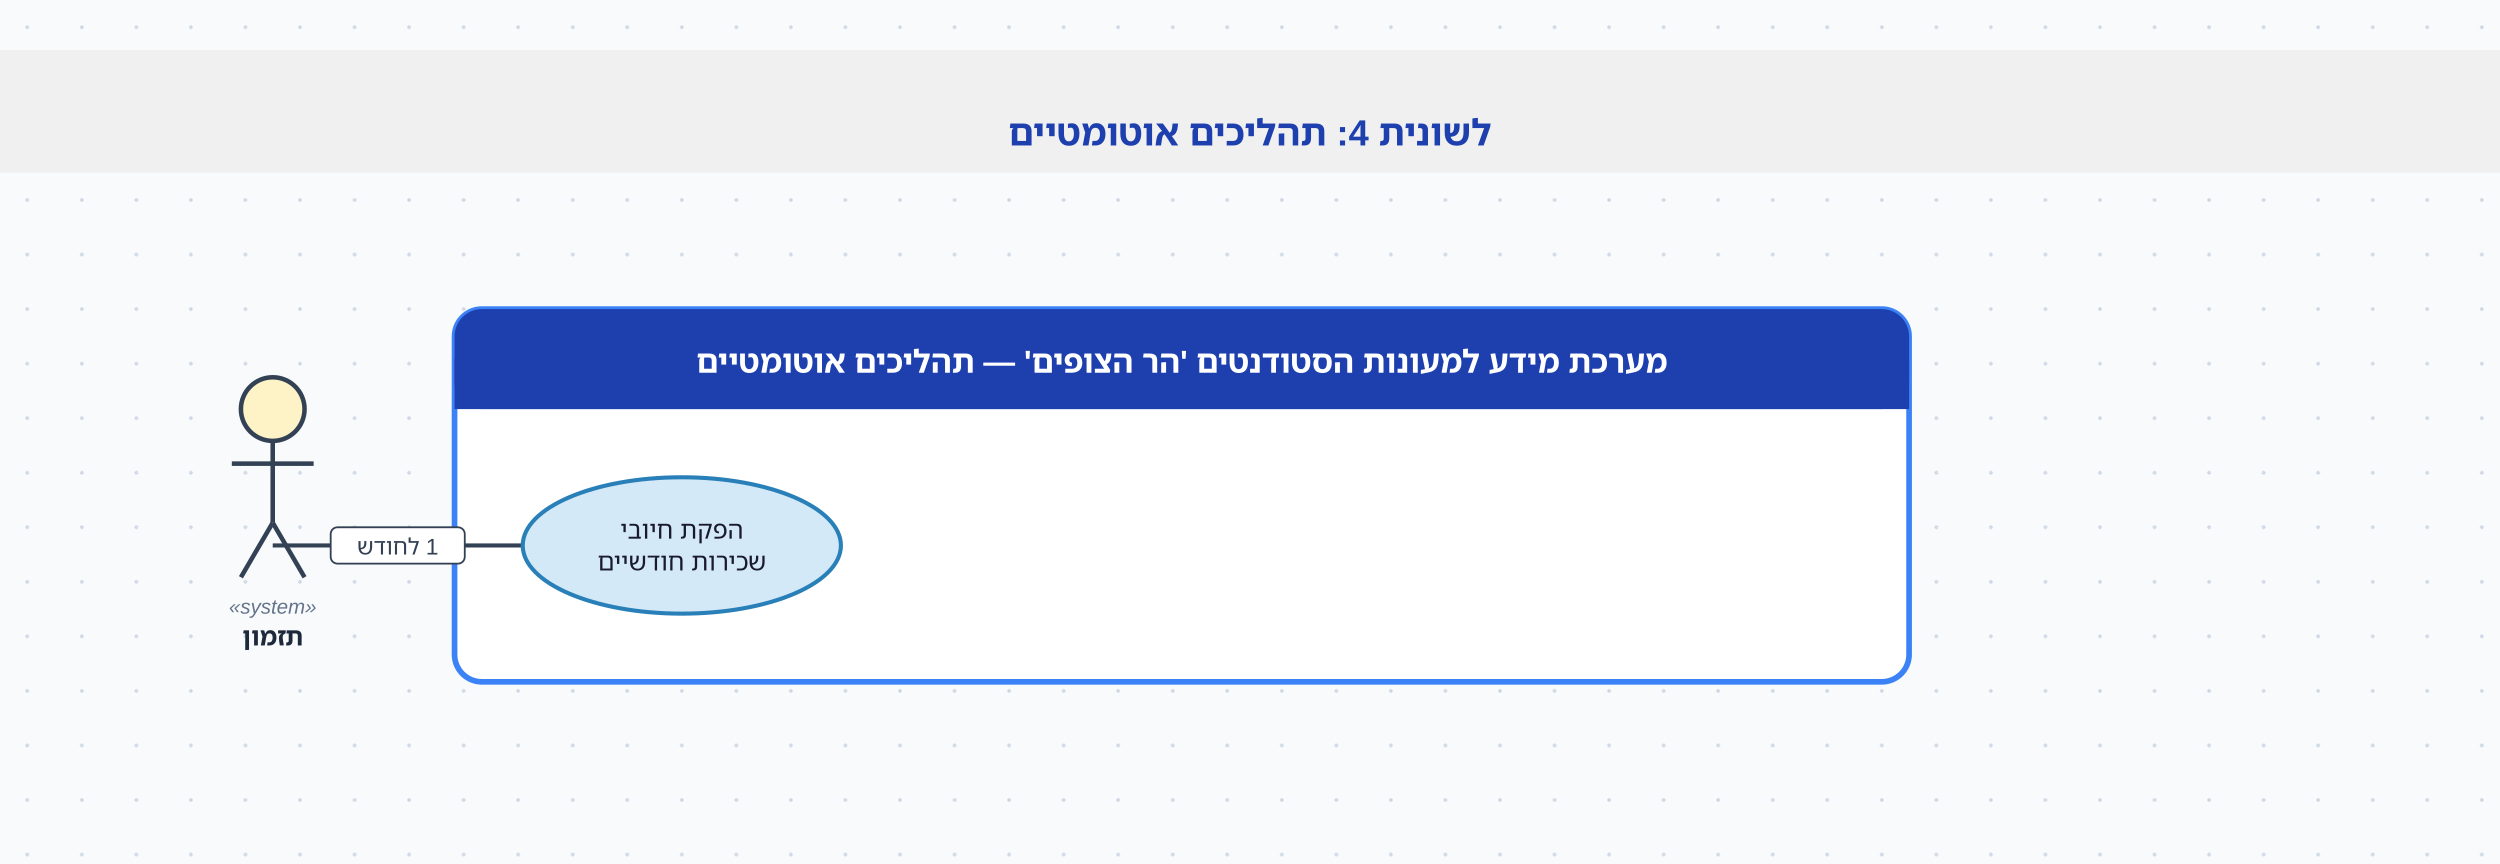
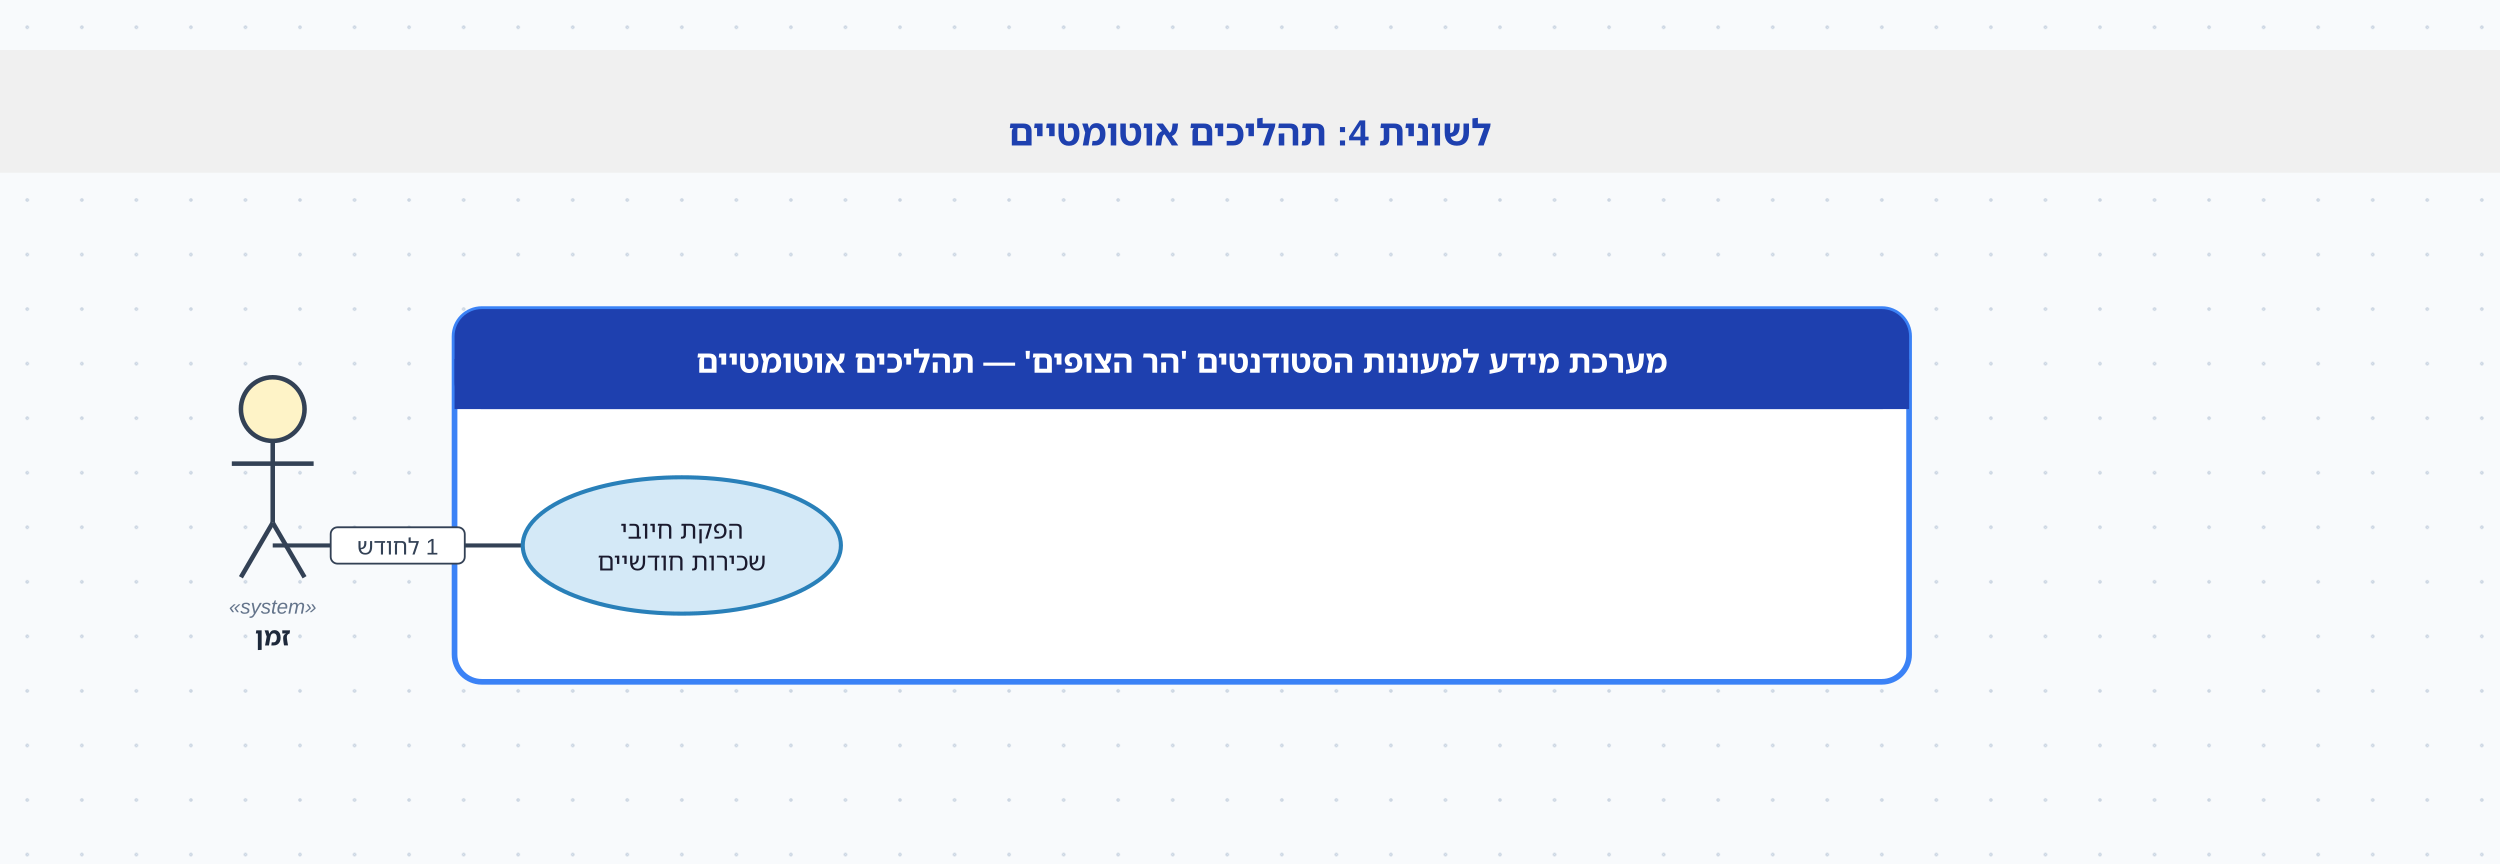
<svg xmlns="http://www.w3.org/2000/svg" width="1100" height="380" viewBox="0 1720 1100 380">
  <style>text{font-family:'Noto Sans Hebrew','Segoe UI',Arial,sans-serif;} .conn-hitbox{pointer-events:none;} .timing-label text, .extend-note text{font-family:'Noto Sans Hebrew','Segoe UI',Arial,sans-serif;}</style>
  <rect width="100%" height="100%" fill="#f8fafc" />
  <text x="550.0" y="22" text-anchor="middle" font-size="16" font-weight="700" fill="#1e40af" direction="rtl">לשונית 1: מגורים, חוזים ותשלומים</text>
  <svg x="0" y="34" width="1100.0" height="566.0" viewBox="0 0 1100 566">
    <defs>
      <pattern id="dots-0" width="24" height="24" patternUnits="userSpaceOnUse">
        <circle cx="12" cy="12" r="0.8" fill="#cbd5e1" />
      </pattern>
      <marker id="arrow-include-0" markerWidth="10" markerHeight="7" refX="9" refY="3.5" orient="auto">
        <polyline points="0 0, 9 3.5, 0 7" fill="none" stroke="#7c3aed" stroke-width="1.2" />
      </marker>
    </defs>
    <rect x="0" y="0" width="100%" height="100%" fill="#f8fafc" />
    <rect x="0" y="0" width="100%" height="100%" fill="url(#dots-0)" />
    <rect class="system-boundary" x="200" y="60" width="640" height="386" rx="12" fill="#ffffff" stroke="#3b82f6" stroke-width="2.5" />
    <rect x="200" y="60" width="640" height="44" rx="12" fill="#1e40af" />
    <rect x="200" y="82" width="640" height="22" fill="#1e40af" />
    <text x="520.0" y="88" text-anchor="middle" font-size="14" font-weight="700" fill="#ffffff" direction="rtl" font-family="'Noto Sans Hebrew',sans-serif">מערכת מידע למעונות הסטודנטים 'הר הצופים' — מגורים, חוזים ותשלומים</text>
    <line data-conn-from="student" data-conn-to="uc-apply" x1="120" y1="164" x2="244" y2="164" stroke="#334155" stroke-width="1.8" />
    <line class="conn-hitbox" data-conn-id="a1" data-hitbox-from="student" data-hitbox-to="uc-apply" x1="120" y1="164" x2="244" y2="164" stroke="transparent" stroke-width="14" data-hover-wired="1" />
    <line data-conn-from="assign-mgr" data-conn-to="uc-waitlist" x1="920" y1="199.5" x2="808.431" y2="166.53" stroke="#334155" stroke-width="1.8" />
    <line class="conn-hitbox" data-conn-id="a2" data-hitbox-from="assign-mgr" data-hitbox-to="uc-waitlist" x1="920" y1="199.5" x2="808.431" y2="166.53" stroke="transparent" stroke-width="14" data-hover-wired="1" />
    <line data-conn-from="assign-mgr" data-conn-to="uc-assign" x1="920" y1="199.5" x2="804.516" y2="231.856" stroke="#334155" stroke-width="1.8" />
    <line class="conn-hitbox" data-conn-id="a3" data-hitbox-from="assign-mgr" data-hitbox-to="uc-assign" x1="920" y1="199.5" x2="804.516" y2="231.856" stroke="transparent" stroke-width="14" data-hover-wired="1" />
    <line data-conn-from="reception" data-conn-to="uc-checkin" x1="920" y1="349.5" x2="804.59" y2="317.991" stroke="#334155" stroke-width="1.8" />
    <line class="conn-hitbox" data-conn-id="a4" data-hitbox-from="reception" data-hitbox-to="uc-checkin" x1="920" y1="349.5" x2="804.59" y2="317.991" stroke="transparent" stroke-width="14" data-hover-wired="1" />
    <line data-conn-from="reception" data-conn-to="uc-checkout" x1="920" y1="349.5" x2="804.662" y2="380.163" stroke="#334155" stroke-width="1.8" />
    <line class="conn-hitbox" data-conn-id="a5" data-hitbox-from="reception" data-hitbox-to="uc-checkout" x1="920" y1="349.5" x2="804.662" y2="380.163" stroke="transparent" stroke-width="14" data-hover-wired="1" />
    <line data-conn-from="tenant" data-conn-to="uc-view-my" x1="120" y1="314" x2="235.788" y2="248.943" stroke="#334155" stroke-width="1.8" />
    <line class="conn-hitbox" data-conn-id="a6" data-hitbox-from="tenant" data-hitbox-to="uc-view-my" x1="120" y1="314" x2="235.788" y2="248.943" stroke="transparent" stroke-width="14" data-hover-wired="1" />
    <line data-conn-from="tenant" data-conn-to="uc-pay" x1="120" y1="314" x2="244.023" y2="309.696" stroke="#334155" stroke-width="1.8" />
    <line class="conn-hitbox" data-conn-id="a7" data-hitbox-from="tenant" data-hitbox-to="uc-pay" x1="120" y1="314" x2="244.023" y2="309.696" stroke="transparent" stroke-width="14" data-hover-wired="1" />
    <line data-conn-from="uc-apply" data-conn-to="uc-verify" x1="383.993" y1="163.574" x2="451.007" y2="161.384" stroke="#7c3aed" stroke-width="1.6" stroke-dasharray="6 4" marker-end="url(#arrow-include-0)" />
    <line class="conn-hitbox" data-hitbox-from="uc-apply" data-hitbox-to="uc-verify" x1="383.993" y1="163.574" x2="451.007" y2="161.384" stroke="transparent" stroke-width="14" data-hover-wired="1" style="cursor: pointer;" />
    <text data-label-for="uc-apply uc-verify" x="417.5" y="154.479" text-anchor="middle" font-size="9.5" fill="#7c3aed" font-family="'IBM Plex Mono',monospace">«include»</text>
    <line data-conn-from="uc-assign" data-conn-to="uc-verify" x1="670.242" y1="227.716" x2="594.516" y2="170.256" stroke="#7c3aed" stroke-width="1.6" stroke-dasharray="6 4" marker-end="url(#arrow-include-0)" />
    <line class="conn-hitbox" data-hitbox-from="uc-assign" data-hitbox-to="uc-verify" x1="670.242" y1="227.716" x2="594.516" y2="170.256" stroke="transparent" stroke-width="14" data-hover-wired="1" style="cursor: pointer;" />
    <text data-label-for="uc-assign uc-verify" x="632.379" y="190.986" text-anchor="middle" font-size="9.5" fill="#7c3aed" font-family="'IBM Plex Mono',monospace">«include»</text>
    <g id="uc-group-uc-apply" data-uc-id="uc-apply">
      <ellipse cx="314" cy="164" rx="70" ry="30" fill="#d4e9f7" stroke="#2980b9" stroke-width="1.8" />
      <text x="314" y="161" text-anchor="middle" font-size="11" font-weight="500" fill="#1a1a2e" direction="rtl" font-family="'Noto Sans Hebrew',sans-serif">הגשת בקשת</text>
      <text x="314" y="175" text-anchor="middle" font-size="11" font-weight="500" fill="#1a1a2e" direction="rtl" font-family="'Noto Sans Hebrew',sans-serif">מגורים והעדפות</text>
    </g>
    <g id="uc-group-uc-verify" data-uc-id="uc-verify">
      <ellipse cx="525" cy="161" rx="74" ry="27" fill="#d4e9f7" stroke="#2980b9" stroke-width="1.8" />
      <text x="525" y="165" text-anchor="middle" font-size="11" font-weight="500" fill="#1a1a2e" direction="rtl" font-family="'Noto Sans Hebrew',sans-serif">אימות סטודנט פעיל</text>
    </g>
    <g id="uc-group-uc-waitlist" data-uc-id="uc-waitlist">
      <ellipse cx="736" cy="161" rx="74" ry="27" fill="#d4e9f7" stroke="#2980b9" stroke-width="1.8" />
      <text x="736" y="165" text-anchor="middle" font-size="11" font-weight="500" fill="#1a1a2e" direction="rtl" font-family="'Noto Sans Hebrew',sans-serif">ניהול רשימת המתנה</text>
    </g>
    <g id="uc-group-uc-assign" data-uc-id="uc-assign">
      <ellipse cx="736" cy="238" rx="70" ry="30" fill="#d4e9f7" stroke="#2980b9" stroke-width="1.8" />
      <text x="736" y="235" text-anchor="middle" font-size="11" font-weight="500" fill="#1a1a2e" direction="rtl" font-family="'Noto Sans Hebrew',sans-serif">שיבוץ חדר</text>
      <text x="736" y="249" text-anchor="middle" font-size="11" font-weight="500" fill="#1a1a2e" direction="rtl" font-family="'Noto Sans Hebrew',sans-serif">וחתימת חוזה</text>
    </g>
    <g id="uc-group-uc-checkin" data-uc-id="uc-checkin">
      <ellipse cx="736" cy="312" rx="70" ry="30" fill="#d4e9f7" stroke="#2980b9" stroke-width="1.8" />
      <text x="736" y="309" text-anchor="middle" font-size="11" font-weight="500" fill="#1a1a2e" direction="rtl" font-family="'Noto Sans Hebrew',sans-serif">רישום כניסת דייר</text>
      <text x="736" y="323" text-anchor="middle" font-size="11" font-weight="500" fill="#1a1a2e" direction="rtl" font-family="'Noto Sans Hebrew',sans-serif">ומסירת מפתחות</text>
    </g>
    <g id="uc-group-uc-checkout" data-uc-id="uc-checkout">
      <ellipse cx="736" cy="386" rx="70" ry="30" fill="#d4e9f7" stroke="#2980b9" stroke-width="1.8" />
      <text x="736" y="383" text-anchor="middle" font-size="11" font-weight="500" fill="#1a1a2e" direction="rtl" font-family="'Noto Sans Hebrew',sans-serif">רישום סיום חוזה</text>
      <text x="736" y="397" text-anchor="middle" font-size="11" font-weight="500" fill="#1a1a2e" direction="rtl" font-family="'Noto Sans Hebrew',sans-serif">ויציאת דייר</text>
    </g>
    <g id="uc-group-uc-view-my" data-uc-id="uc-view-my">
      <ellipse cx="314" cy="238" rx="84" ry="30" fill="#d4e9f7" stroke="#2980b9" stroke-width="1.8" />
      <text x="314" y="235" text-anchor="middle" font-size="11" font-weight="500" fill="#1a1a2e" direction="rtl" font-family="'Noto Sans Hebrew',sans-serif">צפייה בחוזה,</text>
      <text x="314" y="249" text-anchor="middle" font-size="11" font-weight="500" fill="#1a1a2e" direction="rtl" font-family="'Noto Sans Hebrew',sans-serif">בחיובים ובקריאות שלי</text>
    </g>
    <g id="uc-group-uc-pay" data-uc-id="uc-pay">
      <ellipse cx="314" cy="309" rx="70" ry="27" fill="#d4e9f7" stroke="#2980b9" stroke-width="1.8" />
      <text x="314" y="313" text-anchor="middle" font-size="11" font-weight="500" fill="#1a1a2e" direction="rtl" font-family="'Noto Sans Hebrew',sans-serif">תשלום חיוב</text>
    </g>
    <g id="actor-group-student" data-actor-id="student" transform="translate(120,164)">
      <circle cx="0" cy="-60" r="14" fill="#e0f0ff" stroke="#334155" stroke-width="2" />
      <line x1="0" y1="-46" x2="0" y2="-10" stroke="#334155" stroke-width="2" />
      <line x1="-18" y1="-36" x2="18" y2="-36" stroke="#334155" stroke-width="2" />
      <line x1="0" y1="-10" x2="-14" y2="14" stroke="#334155" stroke-width="2" />
      <line x1="0" y1="-10" x2="14" y2="14" stroke="#334155" stroke-width="2" />
      <text x="0" y="30" text-anchor="middle" font-size="11" font-weight="600" fill="#1e293b" direction="rtl" font-family="'Noto Sans Hebrew',sans-serif">סטודנט</text>
    </g>
    <g id="actor-group-tenant" data-actor-id="tenant" transform="translate(120,314)">
      <circle cx="0" cy="-60" r="14" fill="#e0f0ff" stroke="#334155" stroke-width="2" />
      <line x1="0" y1="-46" x2="0" y2="-10" stroke="#334155" stroke-width="2" />
      <line x1="-18" y1="-36" x2="18" y2="-36" stroke="#334155" stroke-width="2" />
      <line x1="0" y1="-10" x2="-14" y2="14" stroke="#334155" stroke-width="2" />
      <line x1="0" y1="-10" x2="14" y2="14" stroke="#334155" stroke-width="2" />
      <text x="0" y="30" text-anchor="middle" font-size="11" font-weight="600" fill="#1e293b" direction="rtl" font-family="'Noto Sans Hebrew',sans-serif">דייר</text>
    </g>
    <g id="actor-group-assign-mgr" data-actor-id="assign-mgr" transform="translate(920,199.5)">
      <circle cx="0" cy="-60" r="14" fill="#e0f0ff" stroke="#334155" stroke-width="2" />
      <line x1="0" y1="-46" x2="0" y2="-10" stroke="#334155" stroke-width="2" />
      <line x1="-18" y1="-36" x2="18" y2="-36" stroke="#334155" stroke-width="2" />
      <line x1="0" y1="-10" x2="-14" y2="14" stroke="#334155" stroke-width="2" />
      <line x1="0" y1="-10" x2="14" y2="14" stroke="#334155" stroke-width="2" />
      <text x="0" y="30" text-anchor="middle" font-size="11" font-weight="600" fill="#1e293b" direction="rtl" font-family="'Noto Sans Hebrew',sans-serif">מנהל שיבוץ</text>
    </g>
    <g id="actor-group-reception" data-actor-id="reception" transform="translate(920,349.5)">
      <circle cx="0" cy="-60" r="14" fill="#e0f0ff" stroke="#334155" stroke-width="2" />
      <line x1="0" y1="-46" x2="0" y2="-10" stroke="#334155" stroke-width="2" />
      <line x1="-18" y1="-36" x2="18" y2="-36" stroke="#334155" stroke-width="2" />
      <line x1="0" y1="-10" x2="-14" y2="14" stroke="#334155" stroke-width="2" />
      <line x1="0" y1="-10" x2="14" y2="14" stroke="#334155" stroke-width="2" />
      <text x="0" y="30" text-anchor="middle" font-size="11" font-weight="600" fill="#1e293b" direction="rtl" font-family="'Noto Sans Hebrew',sans-serif">צוות קבלה</text>
    </g>
  </svg>
  <text x="550.0" y="642.0" text-anchor="middle" font-size="16" font-weight="700" fill="#1e40af" direction="rtl">לשונית 2: תחזוקה</text>
  <svg x="0" y="654.0" width="1100.0" height="412.0" viewBox="0 0 1100 412">
    <defs>
      <pattern id="dots-1" width="24" height="24" patternUnits="userSpaceOnUse">
        <circle cx="12" cy="12" r="0.8" fill="#cbd5e1" />
      </pattern>
      <marker id="arrow-include-1" markerWidth="10" markerHeight="7" refX="9" refY="3.5" orient="auto">
        <polyline points="0 0, 9 3.5, 0 7" fill="none" stroke="#7c3aed" stroke-width="1.2" />
      </marker>
    </defs>
    <rect x="0" y="0" width="100%" height="100%" fill="#f8fafc" />
    <rect x="0" y="0" width="100%" height="100%" fill="url(#dots-1)" />
    <rect class="system-boundary" x="200" y="60" width="640" height="232" rx="12" fill="#ffffff" stroke="#3b82f6" stroke-width="2.5" />
    <rect x="200" y="60" width="640" height="44" rx="12" fill="#1e40af" />
    <rect x="200" y="82" width="640" height="22" fill="#1e40af" />
    <text x="520.0" y="88" text-anchor="middle" font-size="14" font-weight="700" fill="#ffffff" direction="rtl" font-family="'Noto Sans Hebrew',sans-serif">מערכת מידע למעונות הסטודנטים 'הר הצופים' — תחזוקה</text>
    <line data-conn-from="tenant" data-conn-to="uc-open-call" x1="120" y1="164" x2="234" y2="164" stroke="#334155" stroke-width="1.8" />
    <line class="conn-hitbox" data-conn-id="a8" data-hitbox-from="tenant" data-hitbox-to="uc-open-call" x1="120" y1="164" x2="234" y2="164" stroke="transparent" stroke-width="14" data-hover-wired="1" />
    <line data-conn-from="maint-mgr" data-conn-to="uc-open-call" x1="120" y1="314" x2="249.744" y2="182.956" stroke="#334155" stroke-width="1.8" />
    <line class="conn-hitbox" data-conn-id="a9" data-hitbox-from="maint-mgr" data-hitbox-to="uc-open-call" x1="120" y1="314" x2="249.744" y2="182.956" stroke="transparent" stroke-width="14" data-hover-wired="1" />
    <line data-conn-from="maint-mgr" data-conn-to="uc-assign-tech" x1="120" y1="314" x2="236.002" y2="245.652" stroke="#334155" stroke-width="1.8" />
    <line class="conn-hitbox" data-conn-id="a10" data-hitbox-from="maint-mgr" data-hitbox-to="uc-assign-tech" x1="120" y1="314" x2="236.002" y2="245.652" stroke="transparent" stroke-width="14" data-hover-wired="1" />
    <line data-conn-from="technician" data-conn-to="uc-handle-call" x1="920" y1="164" x2="810" y2="164" stroke="#334155" stroke-width="1.8" />
    <line class="conn-hitbox" data-conn-id="a11" data-hitbox-from="technician" data-hitbox-to="uc-handle-call" x1="920" y1="164" x2="810" y2="164" stroke="transparent" stroke-width="14" data-hover-wired="1" />
    <g id="uc-group-uc-open-call" data-uc-id="uc-open-call">
      <ellipse cx="304" cy="164" rx="70" ry="30" fill="#d4e9f7" stroke="#2980b9" stroke-width="1.8" />
      <text x="304" y="161" text-anchor="middle" font-size="11" font-weight="500" fill="#1a1a2e" direction="rtl" font-family="'Noto Sans Hebrew',sans-serif">פתיחת קריאת</text>
      <text x="304" y="175" text-anchor="middle" font-size="11" font-weight="500" fill="#1a1a2e" direction="rtl" font-family="'Noto Sans Hebrew',sans-serif">תחזוקה</text>
    </g>
    <g id="uc-group-uc-assign-tech" data-uc-id="uc-assign-tech">
      <ellipse cx="304" cy="235" rx="74" ry="27" fill="#d4e9f7" stroke="#2980b9" stroke-width="1.8" />
      <text x="304" y="239" text-anchor="middle" font-size="11" font-weight="500" fill="#1a1a2e" direction="rtl" font-family="'Noto Sans Hebrew',sans-serif">שיוך טכנאי לקריאה</text>
    </g>
    <g id="uc-group-uc-handle-call" data-uc-id="uc-handle-call">
      <ellipse cx="733" cy="164" rx="77" ry="30" fill="#d4e9f7" stroke="#2980b9" stroke-width="1.8" />
      <text x="733" y="161" text-anchor="middle" font-size="11" font-weight="500" fill="#1a1a2e" direction="rtl" font-family="'Noto Sans Hebrew',sans-serif">עדכון טיפול וסגירת</text>
      <text x="733" y="175" text-anchor="middle" font-size="11" font-weight="500" fill="#1a1a2e" direction="rtl" font-family="'Noto Sans Hebrew',sans-serif">קריאה או דחייתה</text>
    </g>
    <g id="actor-group-maint-mgr" data-actor-id="maint-mgr" transform="translate(120,314)">
      <circle cx="0" cy="-60" r="14" fill="#e0f0ff" stroke="#334155" stroke-width="2" />
      <line x1="0" y1="-46" x2="0" y2="-10" stroke="#334155" stroke-width="2" />
      <line x1="-18" y1="-36" x2="18" y2="-36" stroke="#334155" stroke-width="2" />
      <line x1="0" y1="-10" x2="-14" y2="14" stroke="#334155" stroke-width="2" />
      <line x1="0" y1="-10" x2="14" y2="14" stroke="#334155" stroke-width="2" />
      <text x="0" y="30" text-anchor="middle" font-size="11" font-weight="600" fill="#1e293b" direction="rtl" font-family="'Noto Sans Hebrew',sans-serif">מנהל אחזקה</text>
    </g>
    <g id="actor-group-tenant" data-actor-id="tenant" transform="translate(120,164)">
      <circle cx="0" cy="-60" r="14" fill="#e0f0ff" stroke="#334155" stroke-width="2" />
      <line x1="0" y1="-46" x2="0" y2="-10" stroke="#334155" stroke-width="2" />
      <line x1="-18" y1="-36" x2="18" y2="-36" stroke="#334155" stroke-width="2" />
      <line x1="0" y1="-10" x2="-14" y2="14" stroke="#334155" stroke-width="2" />
      <line x1="0" y1="-10" x2="14" y2="14" stroke="#334155" stroke-width="2" />
      <text x="0" y="30" text-anchor="middle" font-size="11" font-weight="600" fill="#1e293b" direction="rtl" font-family="'Noto Sans Hebrew',sans-serif">דייר</text>
    </g>
    <g id="actor-group-technician" data-actor-id="technician" transform="translate(920,164)">
      <circle cx="0" cy="-60" r="14" fill="#e0f0ff" stroke="#334155" stroke-width="2" />
      <line x1="0" y1="-46" x2="0" y2="-10" stroke="#334155" stroke-width="2" />
      <line x1="-18" y1="-36" x2="18" y2="-36" stroke="#334155" stroke-width="2" />
      <line x1="0" y1="-10" x2="-14" y2="14" stroke="#334155" stroke-width="2" />
      <line x1="0" y1="-10" x2="14" y2="14" stroke="#334155" stroke-width="2" />
      <text x="0" y="30" text-anchor="middle" font-size="11" font-weight="600" fill="#1e293b" direction="rtl" font-family="'Noto Sans Hebrew',sans-serif">טכנאי</text>
    </g>
  </svg>
  <text x="550.0" y="1108.0" text-anchor="middle" font-size="16" font-weight="700" fill="#1e40af" direction="rtl">לשונית 3: ניהול מערכת ודוחות</text>
  <svg x="0" y="1120.0" width="1100.0" height="622.0" viewBox="0 0 1100 622">
    <defs>
      <pattern id="dots-2" width="24" height="24" patternUnits="userSpaceOnUse">
        <circle cx="12" cy="12" r="0.8" fill="#cbd5e1" />
      </pattern>
      <marker id="arrow-include-2" markerWidth="10" markerHeight="7" refX="9" refY="3.5" orient="auto">
        <polyline points="0 0, 9 3.5, 0 7" fill="none" stroke="#7c3aed" stroke-width="1.2" />
      </marker>
    </defs>
    <rect x="0" y="0" width="100%" height="100%" fill="#f8fafc" />
    <rect x="0" y="0" width="100%" height="100%" fill="url(#dots-2)" />
    <rect class="system-boundary" x="200" y="60" width="640" height="442" rx="12" fill="#ffffff" stroke="#3b82f6" stroke-width="2.5" />
    <rect x="200" y="60" width="640" height="44" rx="12" fill="#1e40af" />
    <rect x="200" y="82" width="640" height="22" fill="#1e40af" />
    <text x="520.0" y="88" text-anchor="middle" font-size="14" font-weight="700" fill="#ffffff" direction="rtl" font-family="'Noto Sans Hebrew',sans-serif">מערכת מידע למעונות הסטודנטים 'הר הצופים' — ניהול מערכת ודוחות</text>
    <line data-conn-from="dorm-mgr" data-conn-to="uc-occupancy-report" x1="920" y1="311" x2="804.868" y2="249.275" stroke="#334155" stroke-width="1.8" />
    <line class="conn-hitbox" data-conn-id="a12" data-hitbox-from="dorm-mgr" data-hitbox-to="uc-occupancy-report" x1="920" y1="311" x2="804.868" y2="249.275" stroke="transparent" stroke-width="14" data-hover-wired="1" />
    <line data-conn-from="dorm-mgr" data-conn-to="uc-maint-report" x1="920" y1="311" x2="793.775" y2="178.285" stroke="#334155" stroke-width="1.8" />
    <line class="conn-hitbox" data-conn-id="a13" data-hitbox-from="dorm-mgr" data-hitbox-to="uc-maint-report" x1="920" y1="311" x2="793.775" y2="178.285" stroke="transparent" stroke-width="14" data-hover-wired="1" />
    <line data-conn-from="maint-mgr" data-conn-to="uc-maint-report" x1="920" y1="161" x2="810" y2="161" stroke="#334155" stroke-width="1.8" />
    <line class="conn-hitbox" data-conn-id="a14" data-hitbox-from="maint-mgr" data-hitbox-to="uc-maint-report" x1="920" y1="161" x2="810" y2="161" stroke="transparent" stroke-width="14" data-hover-wired="1" />
    <line data-conn-from="dorm-mgr" data-conn-to="uc-manage-buildings" x1="920" y1="311" x2="809.996" y2="309.3" stroke="#334155" stroke-width="1.8" />
    <line class="conn-hitbox" data-conn-id="a15" data-hitbox-from="dorm-mgr" data-hitbox-to="uc-manage-buildings" x1="920" y1="311" x2="809.996" y2="309.3" stroke="transparent" stroke-width="14" data-hover-wired="1" />
    <line data-conn-from="dorm-mgr" data-conn-to="uc-manage-rooms" x1="920" y1="311" x2="805.721" y2="367.705" stroke="#334155" stroke-width="1.8" />
    <line class="conn-hitbox" data-conn-id="a16" data-hitbox-from="dorm-mgr" data-hitbox-to="uc-manage-rooms" x1="920" y1="311" x2="805.721" y2="367.705" stroke="transparent" stroke-width="14" data-hover-wired="1" />
    <line data-conn-from="dorm-mgr" data-conn-to="uc-manage-rates" x1="920" y1="311" x2="796.149" y2="428.877" stroke="#334155" stroke-width="1.8" />
    <line class="conn-hitbox" data-conn-id="a17" data-hitbox-from="dorm-mgr" data-hitbox-to="uc-manage-rates" x1="920" y1="311" x2="796.149" y2="428.877" stroke="transparent" stroke-width="14" data-hover-wired="1" />
    <g id="uc-group-uc-occupancy-report" data-uc-id="uc-occupancy-report">
      <ellipse cx="740" cy="238" rx="70" ry="30" fill="#d4e9f7" stroke="#2980b9" stroke-width="1.8" />
      <text x="740" y="235" text-anchor="middle" font-size="11" font-weight="500" fill="#1a1a2e" direction="rtl" font-family="'Noto Sans Hebrew',sans-serif">הפקת דוח</text>
      <text x="740" y="249" text-anchor="middle" font-size="11" font-weight="500" fill="#1a1a2e" direction="rtl" font-family="'Noto Sans Hebrew',sans-serif">תפוסה חודשי</text>
    </g>
    <g id="uc-group-uc-maint-report" data-uc-id="uc-maint-report">
      <ellipse cx="740" cy="161" rx="70" ry="27" fill="#d4e9f7" stroke="#2980b9" stroke-width="1.8" />
      <text x="740" y="165" text-anchor="middle" font-size="11" font-weight="500" fill="#1a1a2e" direction="rtl" font-family="'Noto Sans Hebrew',sans-serif">הפקת דוח תחזוקה</text>
    </g>
    <g id="uc-group-uc-manage-buildings" data-uc-id="uc-manage-buildings">
      <ellipse cx="740" cy="309" rx="70" ry="27" fill="#d4e9f7" stroke="#2980b9" stroke-width="1.8" />
      <text x="740" y="313" text-anchor="middle" font-size="11" font-weight="500" fill="#1a1a2e" direction="rtl" font-family="'Noto Sans Hebrew',sans-serif">ניהול בניינים</text>
    </g>
    <g id="uc-group-uc-manage-rooms" data-uc-id="uc-manage-rooms">
      <ellipse cx="740" cy="377" rx="70" ry="27" fill="#d4e9f7" stroke="#2980b9" stroke-width="1.8" />
      <text x="740" y="381" text-anchor="middle" font-size="11" font-weight="500" fill="#1a1a2e" direction="rtl" font-family="'Noto Sans Hebrew',sans-serif">ניהול חדרים</text>
    </g>
    <g id="uc-group-uc-manage-rates" data-uc-id="uc-manage-rates">
      <ellipse cx="740" cy="445" rx="70" ry="27" fill="#d4e9f7" stroke="#2980b9" stroke-width="1.8" />
      <text x="740" y="449" text-anchor="middle" font-size="11" font-weight="500" fill="#1a1a2e" direction="rtl" font-family="'Noto Sans Hebrew',sans-serif">ניהול תעריפים</text>
    </g>
    <g id="actor-group-maint-mgr" data-actor-id="maint-mgr" transform="translate(920,161)">
      <circle cx="0" cy="-60" r="14" fill="#e0f0ff" stroke="#334155" stroke-width="2" />
      <line x1="0" y1="-46" x2="0" y2="-10" stroke="#334155" stroke-width="2" />
      <line x1="-18" y1="-36" x2="18" y2="-36" stroke="#334155" stroke-width="2" />
      <line x1="0" y1="-10" x2="-14" y2="14" stroke="#334155" stroke-width="2" />
      <line x1="0" y1="-10" x2="14" y2="14" stroke="#334155" stroke-width="2" />
      <text x="0" y="30" text-anchor="middle" font-size="11" font-weight="600" fill="#1e293b" direction="rtl" font-family="'Noto Sans Hebrew',sans-serif">מנהל אחזקה</text>
    </g>
    <g id="actor-group-dorm-mgr" data-actor-id="dorm-mgr" transform="translate(920,311)">
      <circle cx="0" cy="-60" r="14" fill="#e0f0ff" stroke="#334155" stroke-width="2" />
      <line x1="0" y1="-46" x2="0" y2="-10" stroke="#334155" stroke-width="2" />
      <line x1="-18" y1="-36" x2="18" y2="-36" stroke="#334155" stroke-width="2" />
      <line x1="0" y1="-10" x2="-14" y2="14" stroke="#334155" stroke-width="2" />
      <line x1="0" y1="-10" x2="14" y2="14" stroke="#334155" stroke-width="2" />
      <text x="0" y="30" text-anchor="middle" font-size="11" font-weight="600" fill="#1e293b" direction="rtl" font-family="'Noto Sans Hebrew',sans-serif">מנהל המעונות</text>
    </g>
  </svg>
  <text x="550.0" y="1784.0" text-anchor="middle" font-size="16" font-weight="700" fill="#1e40af" direction="rtl">לשונית 4: תהליכים אוטומטיים</text>
  <svg x="0" y="1796.0" width="1100.0" height="344.0" viewBox="0 0 1100 344">
    <defs>
      <pattern id="dots-3" width="24" height="24" patternUnits="userSpaceOnUse">
        <circle cx="12" cy="12" r="0.8" fill="#cbd5e1" />
      </pattern>
      <marker id="arrow-include-3" markerWidth="10" markerHeight="7" refX="9" refY="3.5" orient="auto">
        <polyline points="0 0, 9 3.5, 0 7" fill="none" stroke="#7c3aed" stroke-width="1.2" />
      </marker>
    </defs>
    <rect x="0" y="0" width="100%" height="100%" fill="#f8fafc" />
    <rect x="0" y="0" width="100%" height="100%" fill="url(#dots-3)" />
    <rect class="system-boundary" x="200" y="60" width="640" height="164" rx="12" fill="#ffffff" stroke="#3b82f6" stroke-width="2.5" />
    <rect x="200" y="60" width="640" height="44" rx="12" fill="#1e40af" />
    <rect x="200" y="82" width="640" height="22" fill="#1e40af" />
    <text x="520.0" y="88" text-anchor="middle" font-size="14" font-weight="700" fill="#ffffff" direction="rtl" font-family="'Noto Sans Hebrew',sans-serif">מערכת מידע למעונות הסטודנטים 'הר הצופים' — תהליכים אוטומטיים</text>
    <line data-conn-from="clock" data-conn-to="uc-rent-charges" x1="120" y1="164" x2="230" y2="164" stroke="#334155" stroke-width="1.8" />
    <line class="conn-hitbox" data-conn-id="a18" data-hitbox-from="clock" data-hitbox-to="uc-rent-charges" x1="120" y1="164" x2="230" y2="164" stroke="transparent" stroke-width="14" data-hover-wired="1" />
    <g id="uc-group-uc-rent-charges" data-uc-id="uc-rent-charges">
      <ellipse cx="300" cy="164" rx="70" ry="30" fill="#d4e9f7" stroke="#2980b9" stroke-width="1.8" />
      <text x="300" y="161" text-anchor="middle" font-size="11" font-weight="500" fill="#1a1a2e" direction="rtl" font-family="'Noto Sans Hebrew',sans-serif">הפקת חיובי</text>
      <text x="300" y="175" text-anchor="middle" font-size="11" font-weight="500" fill="#1a1a2e" direction="rtl" font-family="'Noto Sans Hebrew',sans-serif">שכירות חודשיים</text>
    </g>
    <g id="actor-group-clock" data-actor-id="clock" transform="translate(120,164)">
      <circle cx="0" cy="-60" r="14" fill="#fef3c7" stroke="#334155" stroke-width="2" />
      <line x1="0" y1="-46" x2="0" y2="-10" stroke="#334155" stroke-width="2" />
      <line x1="-18" y1="-36" x2="18" y2="-36" stroke="#334155" stroke-width="2" />
      <line x1="0" y1="-10" x2="-14" y2="14" stroke="#334155" stroke-width="2" />
      <line x1="0" y1="-10" x2="14" y2="14" stroke="#334155" stroke-width="2" />
      <text x="0" y="30" text-anchor="middle" font-size="9" font-style="italic" fill="#64748b" font-family="'IBM Plex Mono',monospace">«system»</text>
-       <text x="0" y="44" text-anchor="middle" font-size="11" font-weight="600" fill="#1e293b" direction="rtl" font-family="'Noto Sans Hebrew',sans-serif">תזמון</text>
+       <text x="0" y="44" text-anchor="middle" font-size="11" font-weight="600" fill="#1e293b" direction="rtl" font-family="'Noto Sans Hebrew',sans-serif">זמן</text>
    </g>
    <g class="timing-label">
      <rect x="145.5" y="156" width="59" height="16" fill="white" stroke="#334155" stroke-width="0.8" rx="3" />
      <text x="175" y="168" font-size="10" text-anchor="middle" fill="#334155" font-family="'Noto Sans Hebrew', sans-serif" direction="rtl">1 לחודש</text>
    </g>
  </svg>
</svg>
